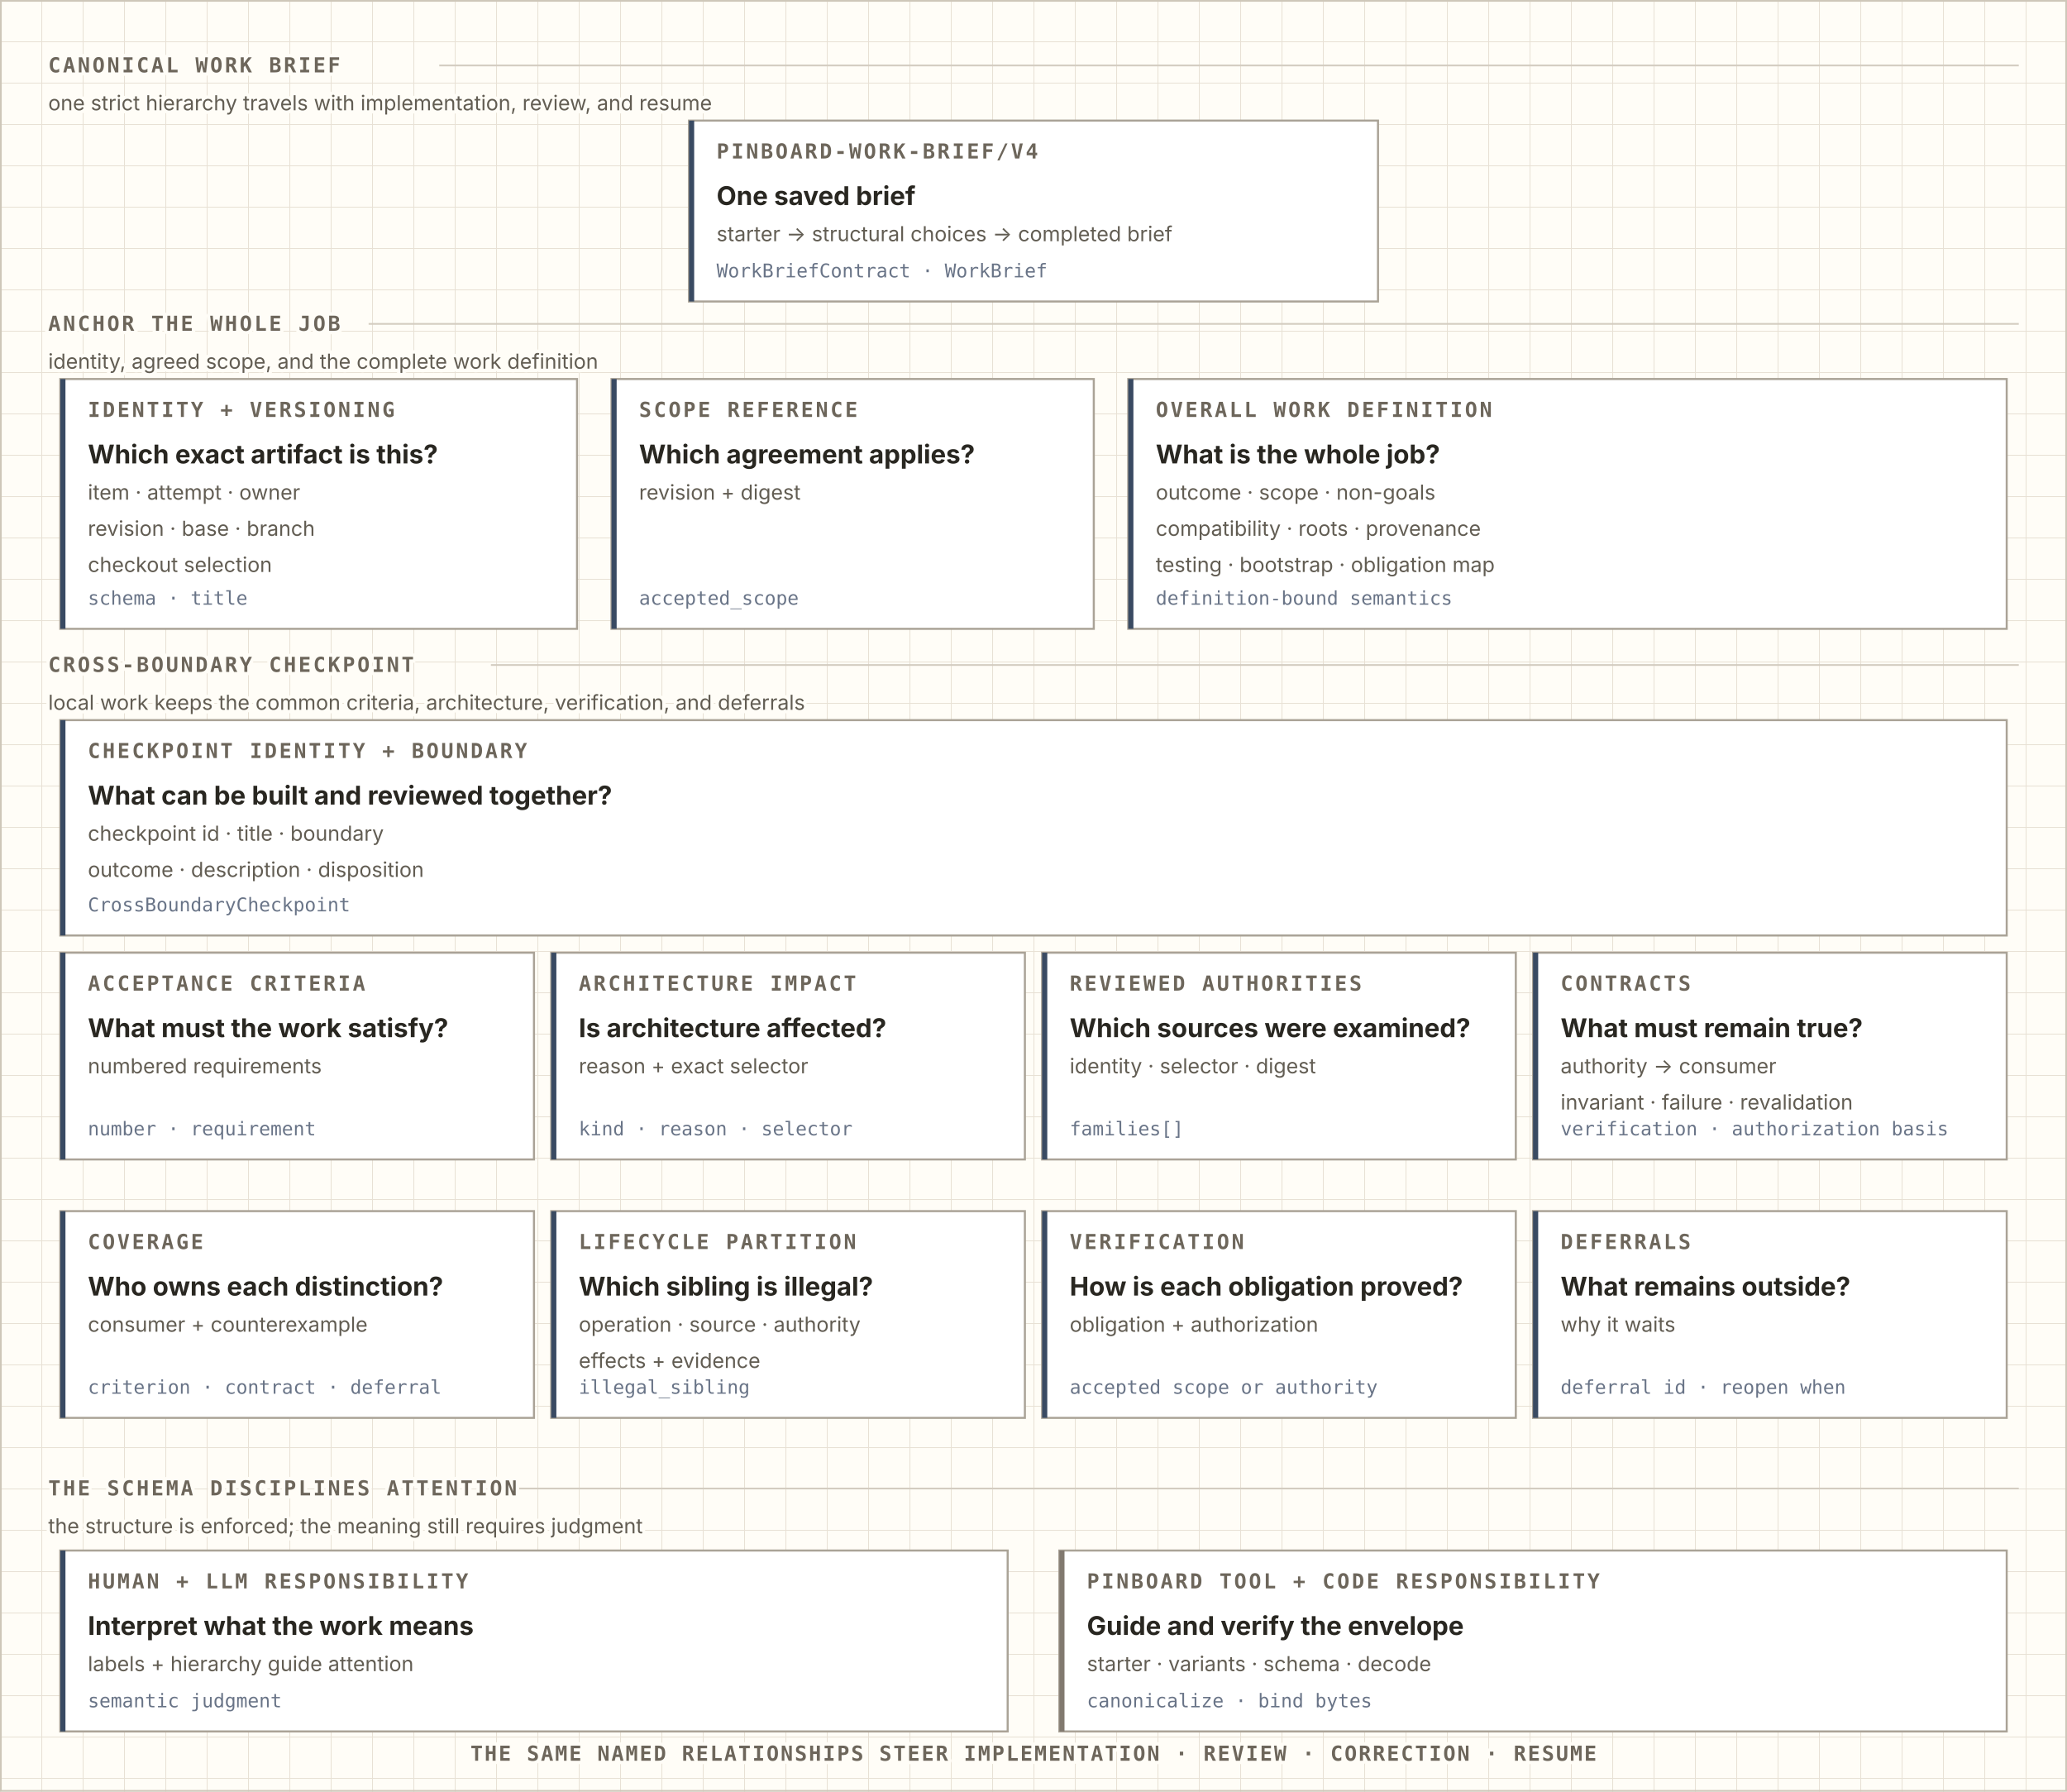
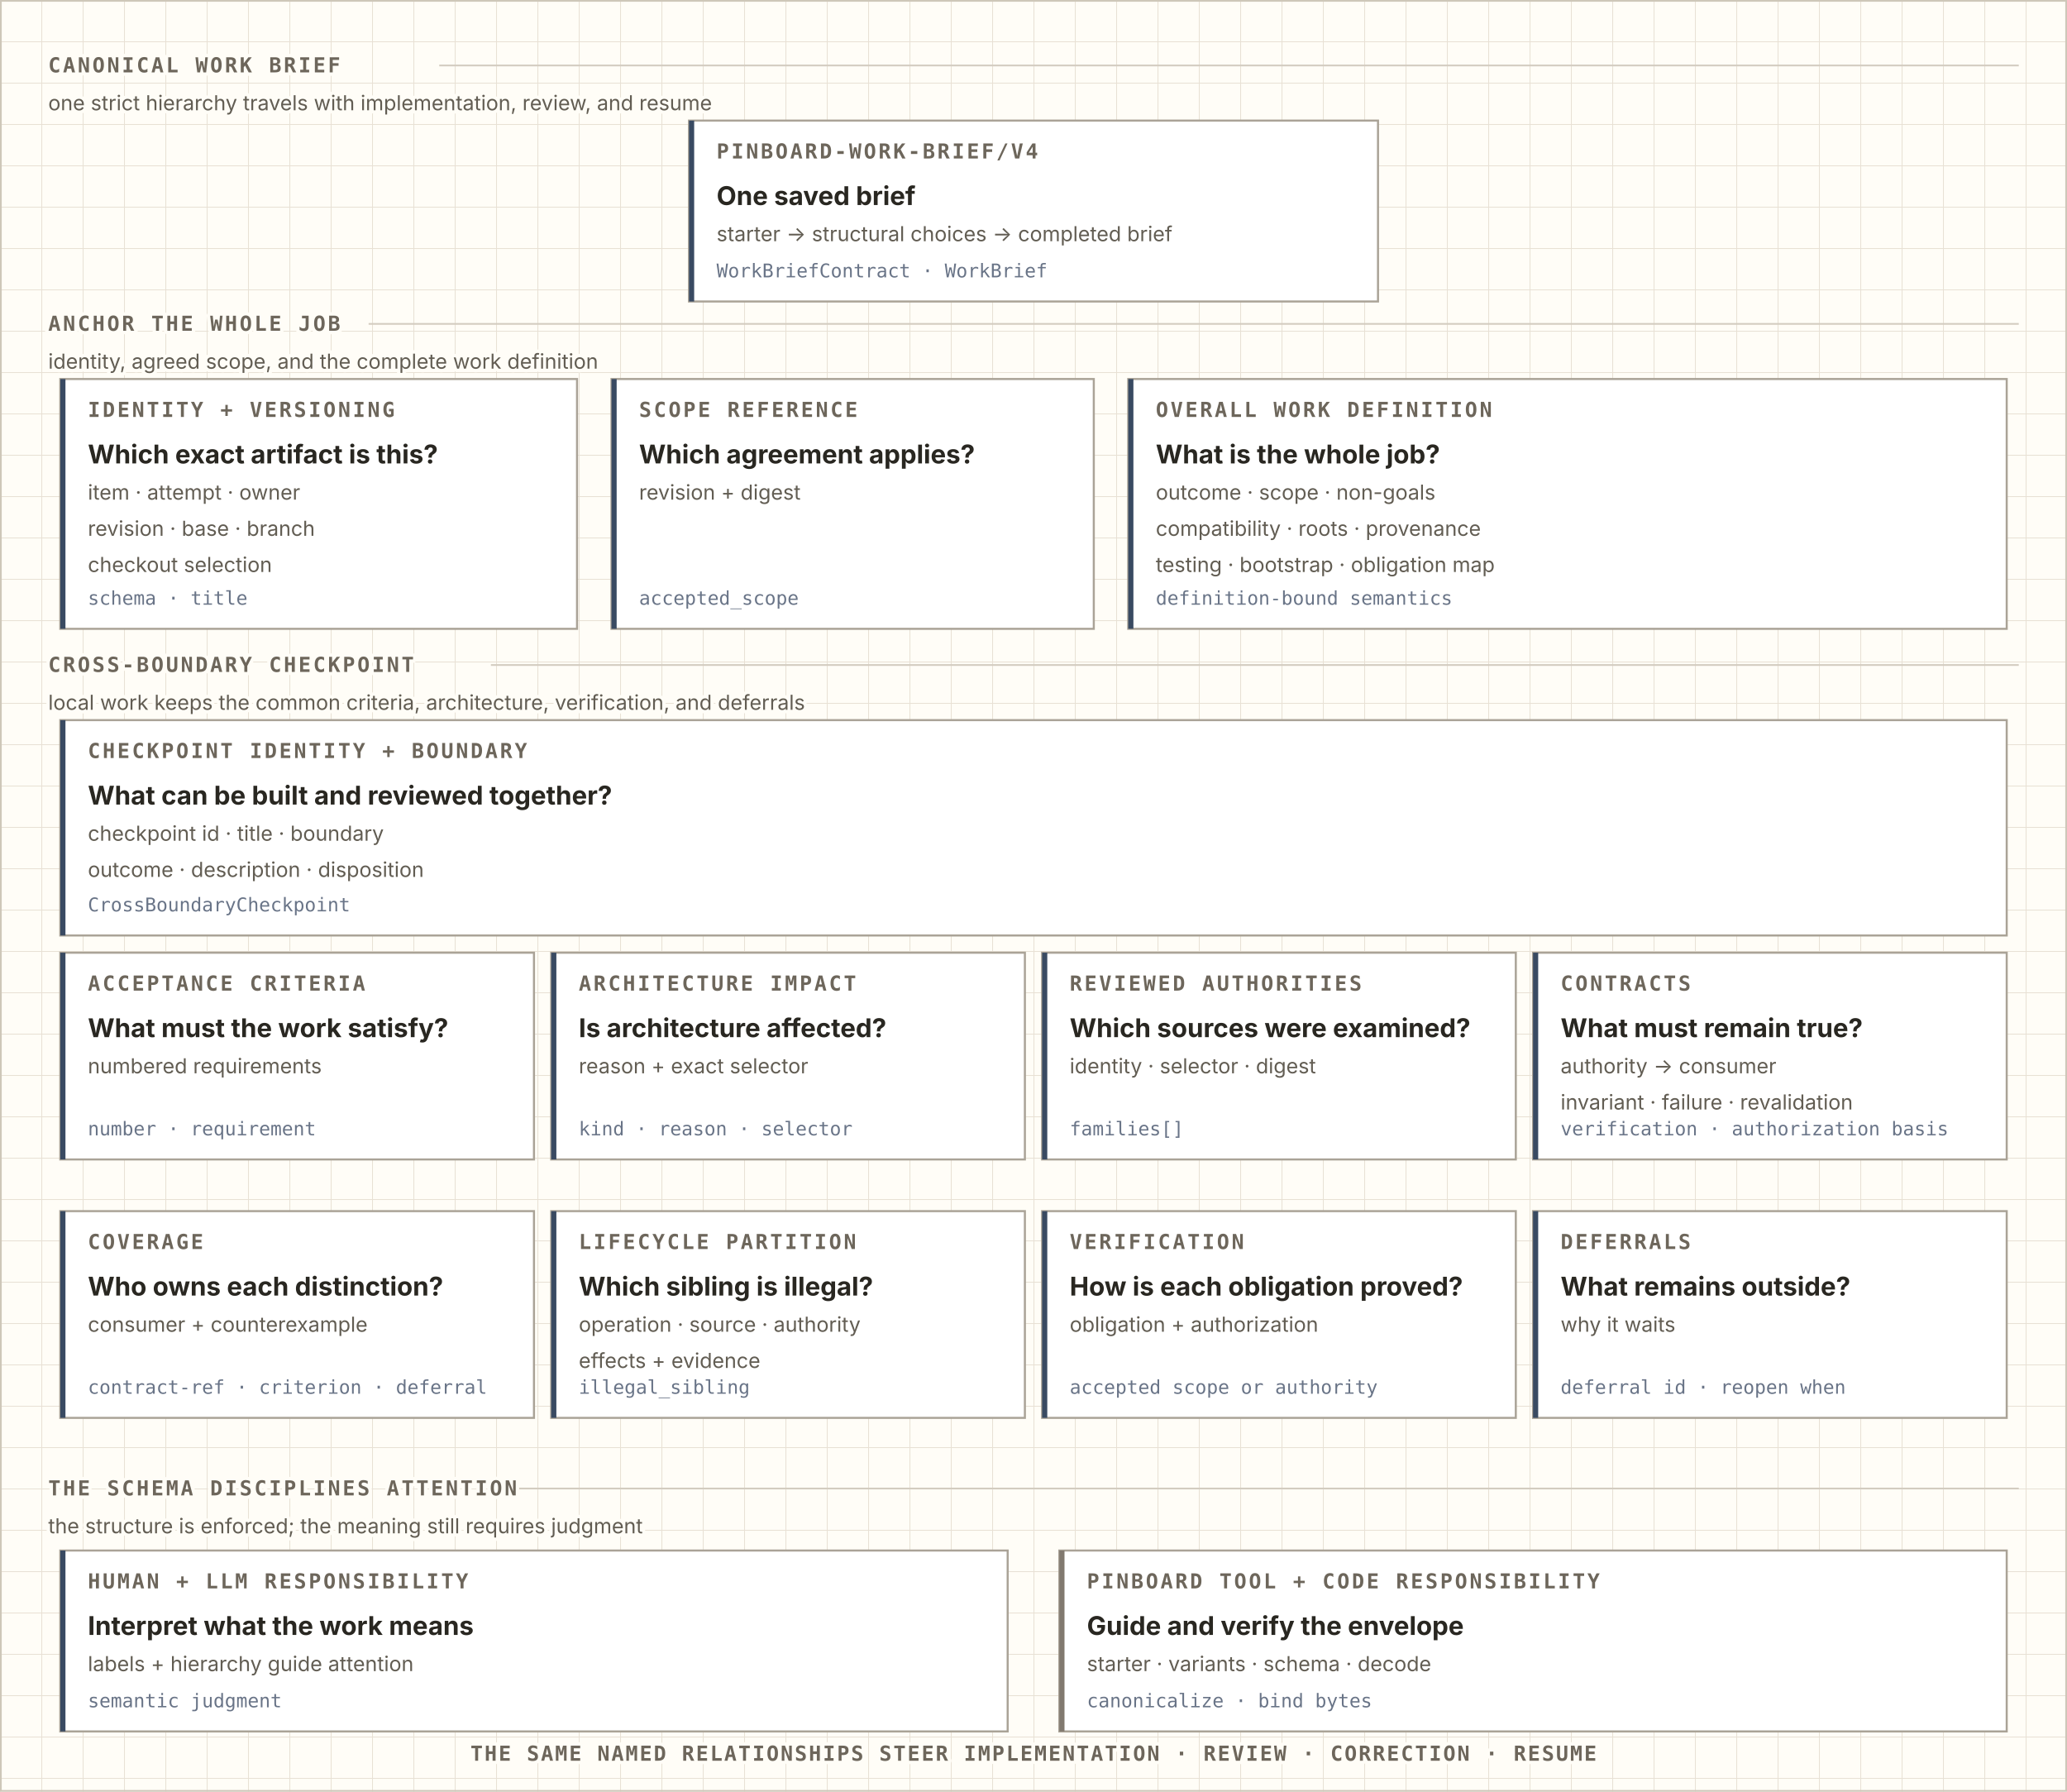
<svg xmlns="http://www.w3.org/2000/svg" role="img" aria-labelledby="title description" viewBox="0 0 1200 1040">
  <defs>
    <pattern id="grid" width="24" height="24" patternUnits="userSpaceOnUse">
      <path d="M24 0H0V24" fill="none" stroke="#e8e1d5" stroke-width="1" />
    </pattern>
    <marker id="arrow" viewBox="0 0 10 10" refX="9" refY="5" markerWidth="7" markerHeight="7" orient="auto">
      <path d="M1 1L9 5L1 9Z" fill="#697487" />
    </marker>
    <style>
      text { font-family: ui-sans-serif, system-ui, -apple-system, BlinkMacSystemFont, "Segoe UI", sans-serif; fill: #292721; }
      .section-label, .box-label, .box-meta, .connector-label, .note-meta { font-family: ui-monospace, SFMono-Regular, Menlo, monospace; }
      .section-label, .box-label { font-size: 12px; font-weight: 700; letter-spacing: 0.11em; fill: #6d665b; }
      .section-subtitle { font-size: 12px; fill: #625d53; }
      .guide { stroke: #d3ccc0; stroke-width: 1; }
      .connector { fill: none; stroke: #697487; stroke-width: 1.9; stroke-linecap: round; }
      .connector-label { font-size: 11px; font-weight: 700; fill: #697487; }
      .box { fill: #fff; stroke: #aaa397; stroke-width: 1.2; }
      .box-title { font-size: 15px; font-weight: 700; }
      .box-body { font-size: 12px; fill: #625d53; }
      .box-meta { font-size: 11px; fill: #697487; }
      .note { fill: #625d53; }
      .note-meta { font-weight: 700; letter-spacing: 0.08em; fill: #6d665b; }
      .canvas-text { paint-order: stroke fill; stroke: #fffdf7; stroke-width: 4px; stroke-linejoin: round; }
    </style>
  </defs>
  <rect width="1200" height="1040" fill="#fffdf7" />
  <rect width="1200" height="1040" fill="url(#grid)" />
  <rect x="0.5" y="0.5" width="1199" height="1039" fill="none" stroke="#cec7b9" />
  <line x1="255" y1="38" x2="1172" y2="38" class="guide" />
  <line x1="214" y1="188" x2="1172" y2="188" class="guide" />
  <line x1="285" y1="386" x2="1172" y2="386" class="guide" />
  <line x1="300" y1="864" x2="1172" y2="864" class="guide" />
  <rect x="400" y="70" width="400" height="105" class="box" />
  <rect x="400" y="70" width="3" height="105" fill="#394a62" />
  <rect x="35" y="220" width="300" height="145" class="box" />
  <rect x="35" y="220" width="3" height="145" fill="#394a62" />
  <rect x="355" y="220" width="280" height="145" class="box" />
  <rect x="355" y="220" width="3" height="145" fill="#394a62" />
  <rect x="655" y="220" width="510" height="145" class="box" />
  <rect x="655" y="220" width="3" height="145" fill="#394a62" />
  <rect x="35" y="418" width="1130" height="125" class="box" />
  <rect x="35" y="418" width="3" height="125" fill="#394a62" />
  <rect x="35" y="553" width="275" height="120" class="box" />
  <rect x="35" y="553" width="3" height="120" fill="#394a62" />
  <rect x="320" y="553" width="275" height="120" class="box" />
  <rect x="320" y="553" width="3" height="120" fill="#394a62" />
  <rect x="605" y="553" width="275" height="120" class="box" />
  <rect x="605" y="553" width="3" height="120" fill="#394a62" />
  <rect x="890" y="553" width="275" height="120" class="box" />
  <rect x="890" y="553" width="3" height="120" fill="#394a62" />
  <rect x="35" y="703" width="275" height="120" class="box" />
  <rect x="35" y="703" width="3" height="120" fill="#394a62" />
  <rect x="320" y="703" width="275" height="120" class="box" />
  <rect x="320" y="703" width="3" height="120" fill="#394a62" />
  <rect x="605" y="703" width="275" height="120" class="box" />
  <rect x="605" y="703" width="3" height="120" fill="#394a62" />
  <rect x="890" y="703" width="275" height="120" class="box" />
  <rect x="890" y="703" width="3" height="120" fill="#394a62" />
  <rect x="35" y="900" width="550" height="105" class="box" />
  <rect x="35" y="900" width="3" height="105" fill="#394a62" />
  <rect x="615" y="900" width="550" height="105" class="box" />
  <rect x="615" y="900" width="3" height="105" fill="#81796f" />
  <text x="28" y="42" class="section-label canvas-text">CANONICAL WORK BRIEF</text>
  <text x="28" y="64" class="section-subtitle canvas-text">one strict hierarchy travels with implementation, review, and resume</text>
  <text x="28" y="192" class="section-label canvas-text">ANCHOR THE WHOLE JOB</text>
  <text x="28" y="214" class="section-subtitle canvas-text">identity, agreed scope, and the complete work definition</text>
  <text x="28" y="390" class="section-label canvas-text">CROSS-BOUNDARY CHECKPOINT</text>
  <text x="28" y="412" class="section-subtitle canvas-text">local work keeps the common criteria, architecture, verification, and deferrals</text>
  <text x="28" y="868" class="section-label canvas-text">THE SCHEMA DISCIPLINES ATTENTION</text>
  <text x="28" y="890" class="section-subtitle canvas-text">the structure is enforced; the meaning still requires judgment</text>
  <text x="416" y="92" class="box-label">PINBOARD-WORK-BRIEF/V4</text>
  <text x="416" y="119" class="box-title">One saved brief</text>
  <text x="416" y="140" class="box-body">starter → structural choices → completed brief</text>
  <text x="416" y="161" class="box-meta">WorkBriefContract · WorkBrief</text>
  <text x="51" y="242" class="box-label">IDENTITY + VERSIONING</text>
  <text x="51" y="269" class="box-title">Which exact artifact is this?</text>
  <text x="51" y="290" class="box-body">item · attempt · owner</text>
  <text x="51" y="311" class="box-body">revision · base · branch</text>
  <text x="51" y="332" class="box-body">checkout selection</text>
  <text x="51" y="351" class="box-meta">schema · title</text>
  <text x="371" y="242" class="box-label">SCOPE REFERENCE</text>
  <text x="371" y="269" class="box-title">Which agreement applies?</text>
  <text x="371" y="290" class="box-body">revision + digest</text>
  <text x="371" y="351" class="box-meta">accepted_scope</text>
  <text x="671" y="242" class="box-label">OVERALL WORK DEFINITION</text>
  <text x="671" y="269" class="box-title">What is the whole job?</text>
  <text x="671" y="290" class="box-body">outcome · scope · non-goals</text>
  <text x="671" y="311" class="box-body">compatibility · roots · provenance</text>
  <text x="671" y="332" class="box-body">testing · bootstrap · obligation map</text>
  <text x="671" y="351" class="box-meta">definition-bound semantics</text>
  <text x="51" y="440" class="box-label">CHECKPOINT IDENTITY + BOUNDARY</text>
  <text x="51" y="467" class="box-title">What can be built and reviewed together?</text>
  <text x="51" y="488" class="box-body">checkpoint id · title · boundary</text>
  <text x="51" y="509" class="box-body">outcome · description · disposition</text>
  <text x="51" y="529" class="box-meta">CrossBoundaryCheckpoint</text>
  <text x="51" y="575" class="box-label">ACCEPTANCE CRITERIA</text>
  <text x="51" y="602" class="box-title">What must the work satisfy?</text>
  <text x="51" y="623" class="box-body">numbered requirements</text>
  <text x="51" y="659" class="box-meta">number · requirement</text>
  <text x="336" y="575" class="box-label">ARCHITECTURE IMPACT</text>
  <text x="336" y="602" class="box-title">Is architecture affected?</text>
  <text x="336" y="623" class="box-body">reason + exact selector</text>
  <text x="336" y="659" class="box-meta">kind · reason · selector</text>
  <text x="621" y="575" class="box-label">REVIEWED AUTHORITIES</text>
  <text x="621" y="602" class="box-title">Which sources were examined?</text>
  <text x="621" y="623" class="box-body">identity · selector · digest</text>
  <text x="621" y="659" class="box-meta">families[]</text>
  <text x="906" y="575" class="box-label">CONTRACTS</text>
  <text x="906" y="602" class="box-title">What must remain true?</text>
  <text x="906" y="623" class="box-body">authority → consumer</text>
  <text x="906" y="644" class="box-body">invariant · failure · revalidation</text>
  <text x="906" y="659" class="box-meta">verification · authorization basis</text>
  <text x="51" y="725" class="box-label">COVERAGE</text>
  <text x="51" y="752" class="box-title">Who owns each distinction?</text>
  <text x="51" y="773" class="box-body">consumer + counterexample</text>
-   <text x="51" y="809" class="box-meta">criterion · contract · deferral</text>
+   <text x="51" y="809" class="box-meta">contract-ref · criterion · deferral</text>
  <text x="336" y="725" class="box-label">LIFECYCLE PARTITION</text>
  <text x="336" y="752" class="box-title">Which sibling is illegal?</text>
  <text x="336" y="773" class="box-body">operation · source · authority</text>
  <text x="336" y="794" class="box-body">effects + evidence</text>
  <text x="336" y="809" class="box-meta">illegal_sibling</text>
  <text x="621" y="725" class="box-label">VERIFICATION</text>
  <text x="621" y="752" class="box-title">How is each obligation proved?</text>
  <text x="621" y="773" class="box-body">obligation + authorization</text>
  <text x="621" y="809" class="box-meta">accepted scope or authority</text>
  <text x="906" y="725" class="box-label">DEFERRALS</text>
  <text x="906" y="752" class="box-title">What remains outside?</text>
  <text x="906" y="773" class="box-body">why it waits</text>
  <text x="906" y="809" class="box-meta">deferral id · reopen when</text>
  <text x="51" y="922" class="box-label">HUMAN + LLM RESPONSIBILITY</text>
  <text x="51" y="949" class="box-title">Interpret what the work means</text>
  <text x="51" y="970" class="box-body">labels + hierarchy guide attention</text>
  <text x="51" y="991" class="box-meta">semantic judgment</text>
  <text x="631" y="922" class="box-label">PINBOARD TOOL + CODE RESPONSIBILITY</text>
  <text x="631" y="949" class="box-title">Guide and verify the envelope</text>
  <text x="631" y="970" class="box-body">starter · variants · schema · decode</text>
  <text x="631" y="991" class="box-meta">canonicalize · bind bytes</text>
  <text x="600" y="1022" text-anchor="middle" font-size="12" class="note-meta canvas-text">THE SAME NAMED RELATIONSHIPS STEER IMPLEMENTATION · REVIEW · CORRECTION · RESUME</text>
</svg>
